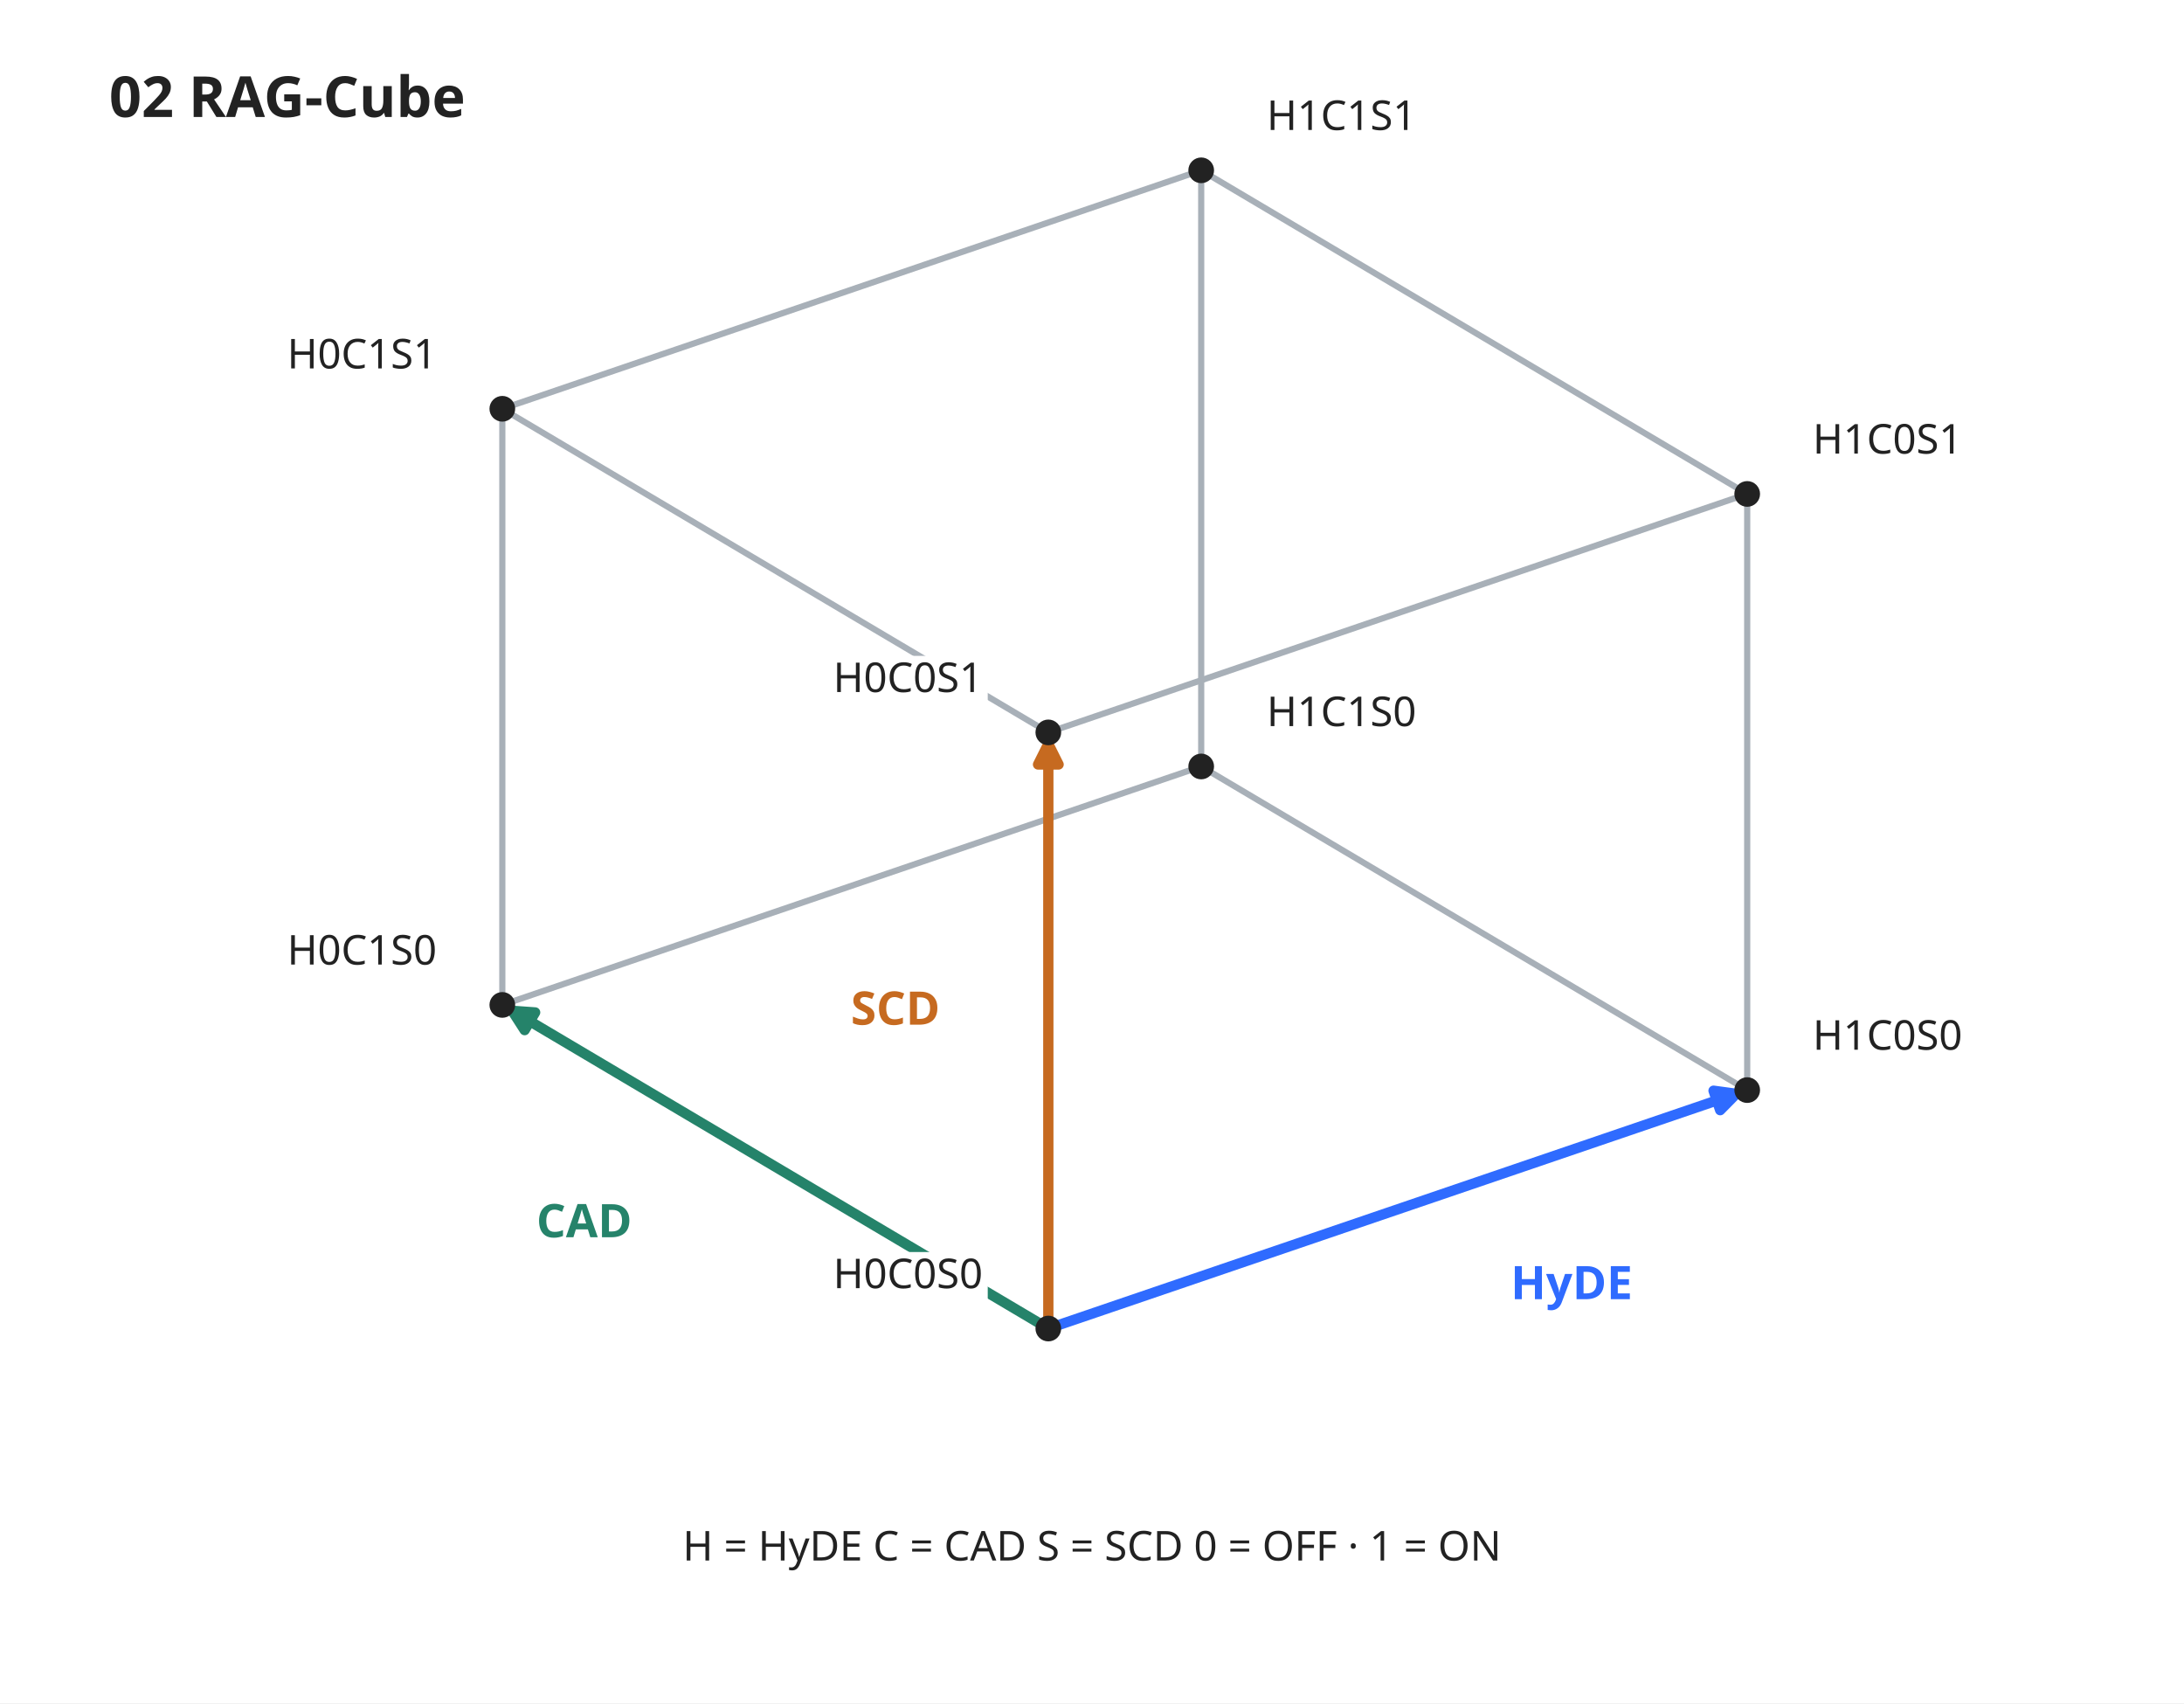
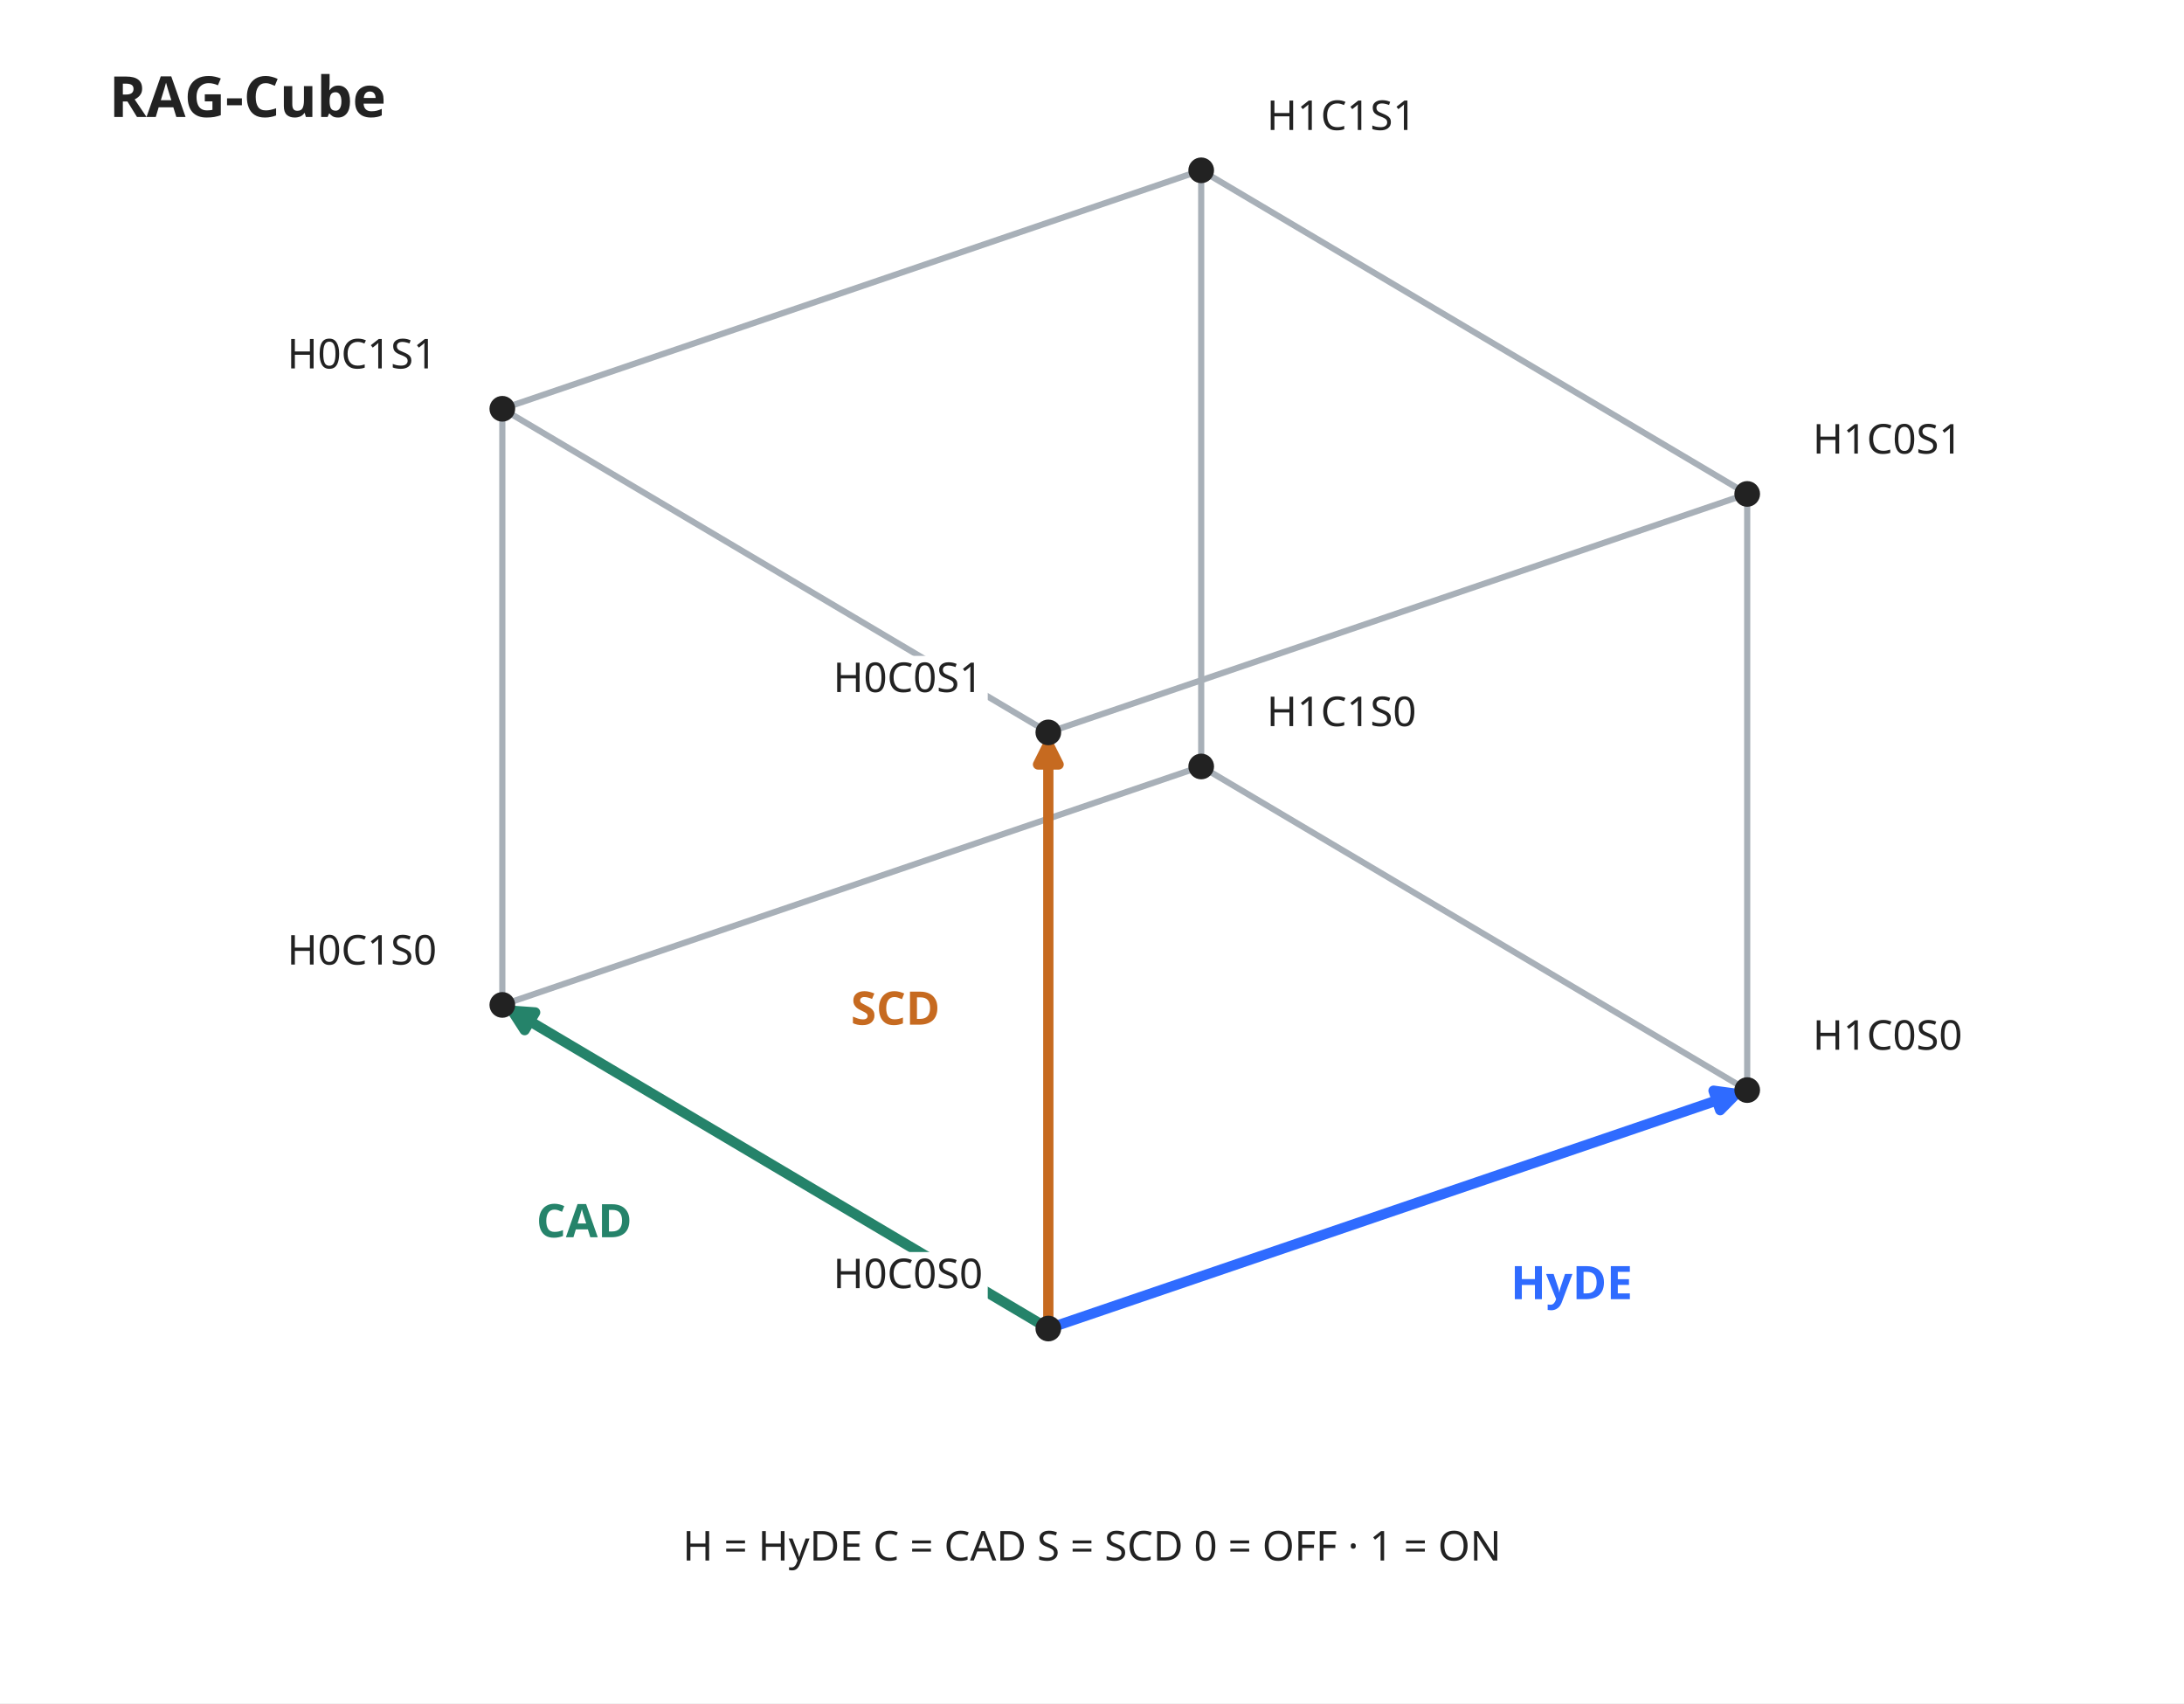
<svg xmlns="http://www.w3.org/2000/svg" xmlns:xlink="http://www.w3.org/1999/xlink" width="424.8pt" height="331.2pt" viewBox="0 0 424.8 331.2" version="1.1">
  <defs>
    <style type="text/css">*{stroke-linejoin: round; stroke-linecap: butt}</style>
  </defs>
  <g id="figure_1">
    <g id="patch_1">
      <path d="M 0 331.2 L 424.8 331.2 L 424.8 0 L 0 0 z " style="fill: #ffffff" />
    </g>
    <g id="axes_1">
      <g id="line2d_1">
        <path d="M 203.904 258.336 L 339.84 211.968 " clip-path="url(#pbd7ef2b7be)" style="fill: none; stroke: #a8b0b8; stroke-width: 1.2; stroke-linecap: square" />
      </g>
      <g id="line2d_2">
        <path d="M 203.904 258.336 L 97.704 195.408 " clip-path="url(#pbd7ef2b7be)" style="fill: none; stroke: #a8b0b8; stroke-width: 1.2; stroke-linecap: square" />
      </g>
      <g id="line2d_3">
        <path d="M 203.904 258.336 L 203.904 142.416 " clip-path="url(#pbd7ef2b7be)" style="fill: none; stroke: #a8b0b8; stroke-width: 1.2; stroke-linecap: square" />
      </g>
      <g id="line2d_4">
        <path d="M 203.904 142.416 L 339.84 96.048 " clip-path="url(#pbd7ef2b7be)" style="fill: none; stroke: #a8b0b8; stroke-width: 1.2; stroke-linecap: square" />
      </g>
      <g id="line2d_5">
        <path d="M 203.904 142.416 L 97.704 79.488 " clip-path="url(#pbd7ef2b7be)" style="fill: none; stroke: #a8b0b8; stroke-width: 1.2; stroke-linecap: square" />
      </g>
      <g id="line2d_6">
        <path d="M 97.704 195.408 L 233.64 149.04 " clip-path="url(#pbd7ef2b7be)" style="fill: none; stroke: #a8b0b8; stroke-width: 1.2; stroke-linecap: square" />
      </g>
      <g id="line2d_7">
        <path d="M 97.704 195.408 L 97.704 79.488 " clip-path="url(#pbd7ef2b7be)" style="fill: none; stroke: #a8b0b8; stroke-width: 1.2; stroke-linecap: square" />
      </g>
      <g id="line2d_8">
        <path d="M 97.704 79.488 L 233.64 33.12 " clip-path="url(#pbd7ef2b7be)" style="fill: none; stroke: #a8b0b8; stroke-width: 1.2; stroke-linecap: square" />
      </g>
      <g id="line2d_9">
        <path d="M 339.84 211.968 L 233.64 149.04 " clip-path="url(#pbd7ef2b7be)" style="fill: none; stroke: #a8b0b8; stroke-width: 1.2; stroke-linecap: square" />
      </g>
      <g id="line2d_10">
        <path d="M 339.84 211.968 L 339.84 96.048 " clip-path="url(#pbd7ef2b7be)" style="fill: none; stroke: #a8b0b8; stroke-width: 1.2; stroke-linecap: square" />
      </g>
      <g id="line2d_11">
        <path d="M 339.84 96.048 L 233.64 33.12 " clip-path="url(#pbd7ef2b7be)" style="fill: none; stroke: #a8b0b8; stroke-width: 1.2; stroke-linecap: square" />
      </g>
      <g id="line2d_12">
        <path d="M 233.64 149.04 L 233.64 33.12 " clip-path="url(#pbd7ef2b7be)" style="fill: none; stroke: #a8b0b8; stroke-width: 1.2; stroke-linecap: square" />
      </g>
      <g id="patch_2">
        <path d="M 203.904 258.336 Q 271.872 235.152 337.724 212.69 " clip-path="url(#pbd7ef2b7be)" style="fill: none; stroke: #2f6bff; stroke-width: 2; stroke-linecap: round" />
        <path d="M 333.292 212.088 L 337.724 212.69 L 334.584 215.874 z " clip-path="url(#pbd7ef2b7be)" style="fill: #2f6bff; stroke: #2f6bff; stroke-width: 2; stroke-linecap: round" />
      </g>
      <g id="patch_3">
        <path d="M 203.904 258.336 Q 150.804 226.872 99.628 196.548 " clip-path="url(#pbd7ef2b7be)" style="fill: none; stroke: #25836a; stroke-width: 2; stroke-linecap: round" />
        <path d="M 102.049 200.308 L 99.628 196.548 L 104.088 196.866 z " clip-path="url(#pbd7ef2b7be)" style="fill: #25836a; stroke: #25836a; stroke-width: 2; stroke-linecap: round" />
      </g>
      <g id="patch_4">
        <path d="M 203.904 258.336 Q 203.904 200.376 203.904 144.652 " clip-path="url(#pbd7ef2b7be)" style="fill: none; stroke: #c66a20; stroke-width: 2; stroke-linecap: round" />
        <path d="M 201.904 148.652 L 203.904 144.652 L 205.904 148.652 z " clip-path="url(#pbd7ef2b7be)" style="fill: #c66a20; stroke: #c66a20; stroke-width: 2; stroke-linecap: round" />
      </g>
      <g id="text_1">
-         <text style="font-weight: 700; font-size: 11px; font-family: 'Malgun Gothic'; text-anchor: start; fill: #222222" x="21.24" y="22.747" transform="rotate(-0 21.24 22.74747)">02  RAG-Cube</text>
+         <text style="font-weight: 700; font-size: 11px; font-family: 'Malgun Gothic'; text-anchor: start; fill: #222222" x="21.24" y="22.747" transform="rotate(-0 21.24 22.74747)">RAG-Cube</text>
      </g>
      <g id="text_2">
        <text style="font-weight: 700; font-size: 9px; font-family: 'Malgun Gothic'; text-anchor: middle; fill: #2f6bff" x="305.686" y="252.63" transform="rotate(-0 305.6861 252.63)">HyDE</text>
      </g>
      <g id="text_3">
        <text style="font-weight: 700; font-size: 9px; font-family: 'Malgun Gothic'; text-anchor: middle; fill: #25836a" x="113.634" y="240.585" transform="rotate(-0 113.634 240.5848)">CAD</text>
      </g>
      <g id="text_4">
        <text style="font-weight: 700; font-size: 9px; font-family: 'Malgun Gothic'; text-anchor: middle; fill: #c66a20" x="174.168" y="199.251" transform="rotate(-0 174.168 199.2511)">SCD</text>
      </g>
      <g id="line2d_13">
        <defs>
          <path id="mf04cc150f4" d="M 0 2 C 0.53 2 1.039 1.789 1.414 1.414 C 1.789 1.039 2 0.53 2 0 C 2 -0.53 1.789 -1.039 1.414 -1.414 C 1.039 -1.789 0.53 -2 0 -2 C -0.53 -2 -1.039 -1.789 -1.414 -1.414 C -1.789 -1.039 -2 -0.53 -2 0 C -2 0.53 -1.789 1.039 -1.414 1.414 C -1.039 1.789 -0.53 2 0 2 z " style="stroke: #222222" />
        </defs>
        <g clip-path="url(#pbd7ef2b7be)">
          <use xlink:href="#mf04cc150f4" x="203.904" y="258.336" style="fill: #222222; stroke: #222222" />
        </g>
      </g>
      <g id="text_5">
        <g id="patch_5">
          <path d="M 161.761 253.343 L 192.12 253.343 L 192.12 243.458 L 161.761 243.458 z " style="fill: #ffffff" />
        </g>
        <text style="font-size: 8px; font-family: 'Malgun Gothic'; text-anchor: end; fill: #222222" x="191.16" y="250.491" transform="rotate(-0 191.16 250.4913)">H0C0S0</text>
      </g>
      <g id="line2d_14">
        <g clip-path="url(#pbd7ef2b7be)">
          <use xlink:href="#mf04cc150f4" x="203.904" y="142.416" style="fill: #222222; stroke: #222222" />
        </g>
      </g>
      <g id="text_6">
        <g id="patch_6">
          <path d="M 161.761 137.423 L 192.12 137.423 L 192.12 127.537 L 161.761 127.537 z " style="fill: #ffffff" />
        </g>
        <text style="font-size: 8px; font-family: 'Malgun Gothic'; text-anchor: end; fill: #222222" x="191.16" y="134.571" transform="rotate(-0 191.16 134.5712)">H0C0S1</text>
      </g>
      <g id="line2d_15">
        <g clip-path="url(#pbd7ef2b7be)">
          <use xlink:href="#mf04cc150f4" x="97.704" y="195.408" style="fill: #222222; stroke: #222222" />
        </g>
      </g>
      <g id="text_7">
        <g id="patch_7">
          <path d="M 55.561 190.415 L 85.92 190.415 L 85.92 180.53 L 55.561 180.53 z " style="fill: #ffffff" />
        </g>
        <text style="font-size: 8px; font-family: 'Malgun Gothic'; text-anchor: end; fill: #222222" x="84.96" y="187.563" transform="rotate(-0 84.96 187.5633)">H0C1S0</text>
      </g>
      <g id="line2d_16">
        <g clip-path="url(#pbd7ef2b7be)">
          <use xlink:href="#mf04cc150f4" x="97.704" y="79.488" style="fill: #222222; stroke: #222222" />
        </g>
      </g>
      <g id="text_8">
        <g id="patch_8">
          <path d="M 55.561 74.495 L 85.92 74.495 L 85.92 64.609 L 55.561 64.609 z " style="fill: #ffffff" />
        </g>
        <text style="font-size: 8px; font-family: 'Malgun Gothic'; text-anchor: end; fill: #222222" x="84.96" y="71.643" transform="rotate(-0 84.96 71.64325)">H0C1S1</text>
      </g>
      <g id="line2d_17">
        <g clip-path="url(#pbd7ef2b7be)">
          <use xlink:href="#mf04cc150f4" x="339.84" y="211.968" style="fill: #222222; stroke: #222222" />
        </g>
      </g>
      <g id="text_9">
        <g id="patch_9">
          <path d="M 351.624 206.975 L 381.983 206.975 L 381.983 197.089 L 351.624 197.089 z " style="fill: #ffffff" />
        </g>
        <text style="font-size: 8px; font-family: 'Malgun Gothic'; text-anchor: start; fill: #222222" x="352.584" y="204.123" transform="rotate(-0 352.584 204.1233)">H1C0S0</text>
      </g>
      <g id="line2d_18">
        <g clip-path="url(#pbd7ef2b7be)">
          <use xlink:href="#mf04cc150f4" x="339.84" y="96.048" style="fill: #222222; stroke: #222222" />
        </g>
      </g>
      <g id="text_10">
        <g id="patch_10">
          <path d="M 351.624 91.055 L 381.983 91.055 L 381.983 81.169 L 351.624 81.169 z " style="fill: #ffffff" />
        </g>
        <text style="font-size: 8px; font-family: 'Malgun Gothic'; text-anchor: start; fill: #222222" x="352.584" y="88.203" transform="rotate(-0 352.584 88.20325)">H1C0S1</text>
      </g>
      <g id="line2d_19">
        <g clip-path="url(#pbd7ef2b7be)">
          <use xlink:href="#mf04cc150f4" x="233.64" y="149.04" style="fill: #222222; stroke: #222222" />
        </g>
      </g>
      <g id="text_11">
        <g id="patch_11">
          <path d="M 245.424 144.047 L 275.783 144.047 L 275.783 134.161 L 245.424 134.161 z " style="fill: #ffffff" />
        </g>
        <text style="font-size: 8px; font-family: 'Malgun Gothic'; text-anchor: start; fill: #222222" x="246.384" y="141.195" transform="rotate(-0 246.384 141.1952)">H1C1S0</text>
      </g>
      <g id="line2d_20">
        <g clip-path="url(#pbd7ef2b7be)">
          <use xlink:href="#mf04cc150f4" x="233.64" y="33.12" style="fill: #222222; stroke: #222222" />
        </g>
      </g>
      <g id="text_12">
        <g id="patch_12">
          <path d="M 245.424 28.127 L 275.783 28.127 L 275.783 18.241 L 245.424 18.241 z " style="fill: #ffffff" />
        </g>
        <text style="font-size: 8px; font-family: 'Malgun Gothic'; text-anchor: start; fill: #222222" x="246.384" y="25.275" transform="rotate(-0 246.384 25.27525)">H1C1S1</text>
      </g>
      <g id="text_13">
        <text style="font-size: 8px; font-family: 'Malgun Gothic'; text-anchor: middle; fill: #222222" x="212.4" y="303.441" transform="rotate(-0 212.4 303.4407)">H = HyDE    C = CAD    S = SCD      0 = OFF · 1 = ON</text>
      </g>
    </g>
  </g>
  <defs>
    <clipPath id="pbd7ef2b7be">
      <rect x="0" y="0" width="424.8" height="331.2" />
    </clipPath>
  </defs>
</svg>
